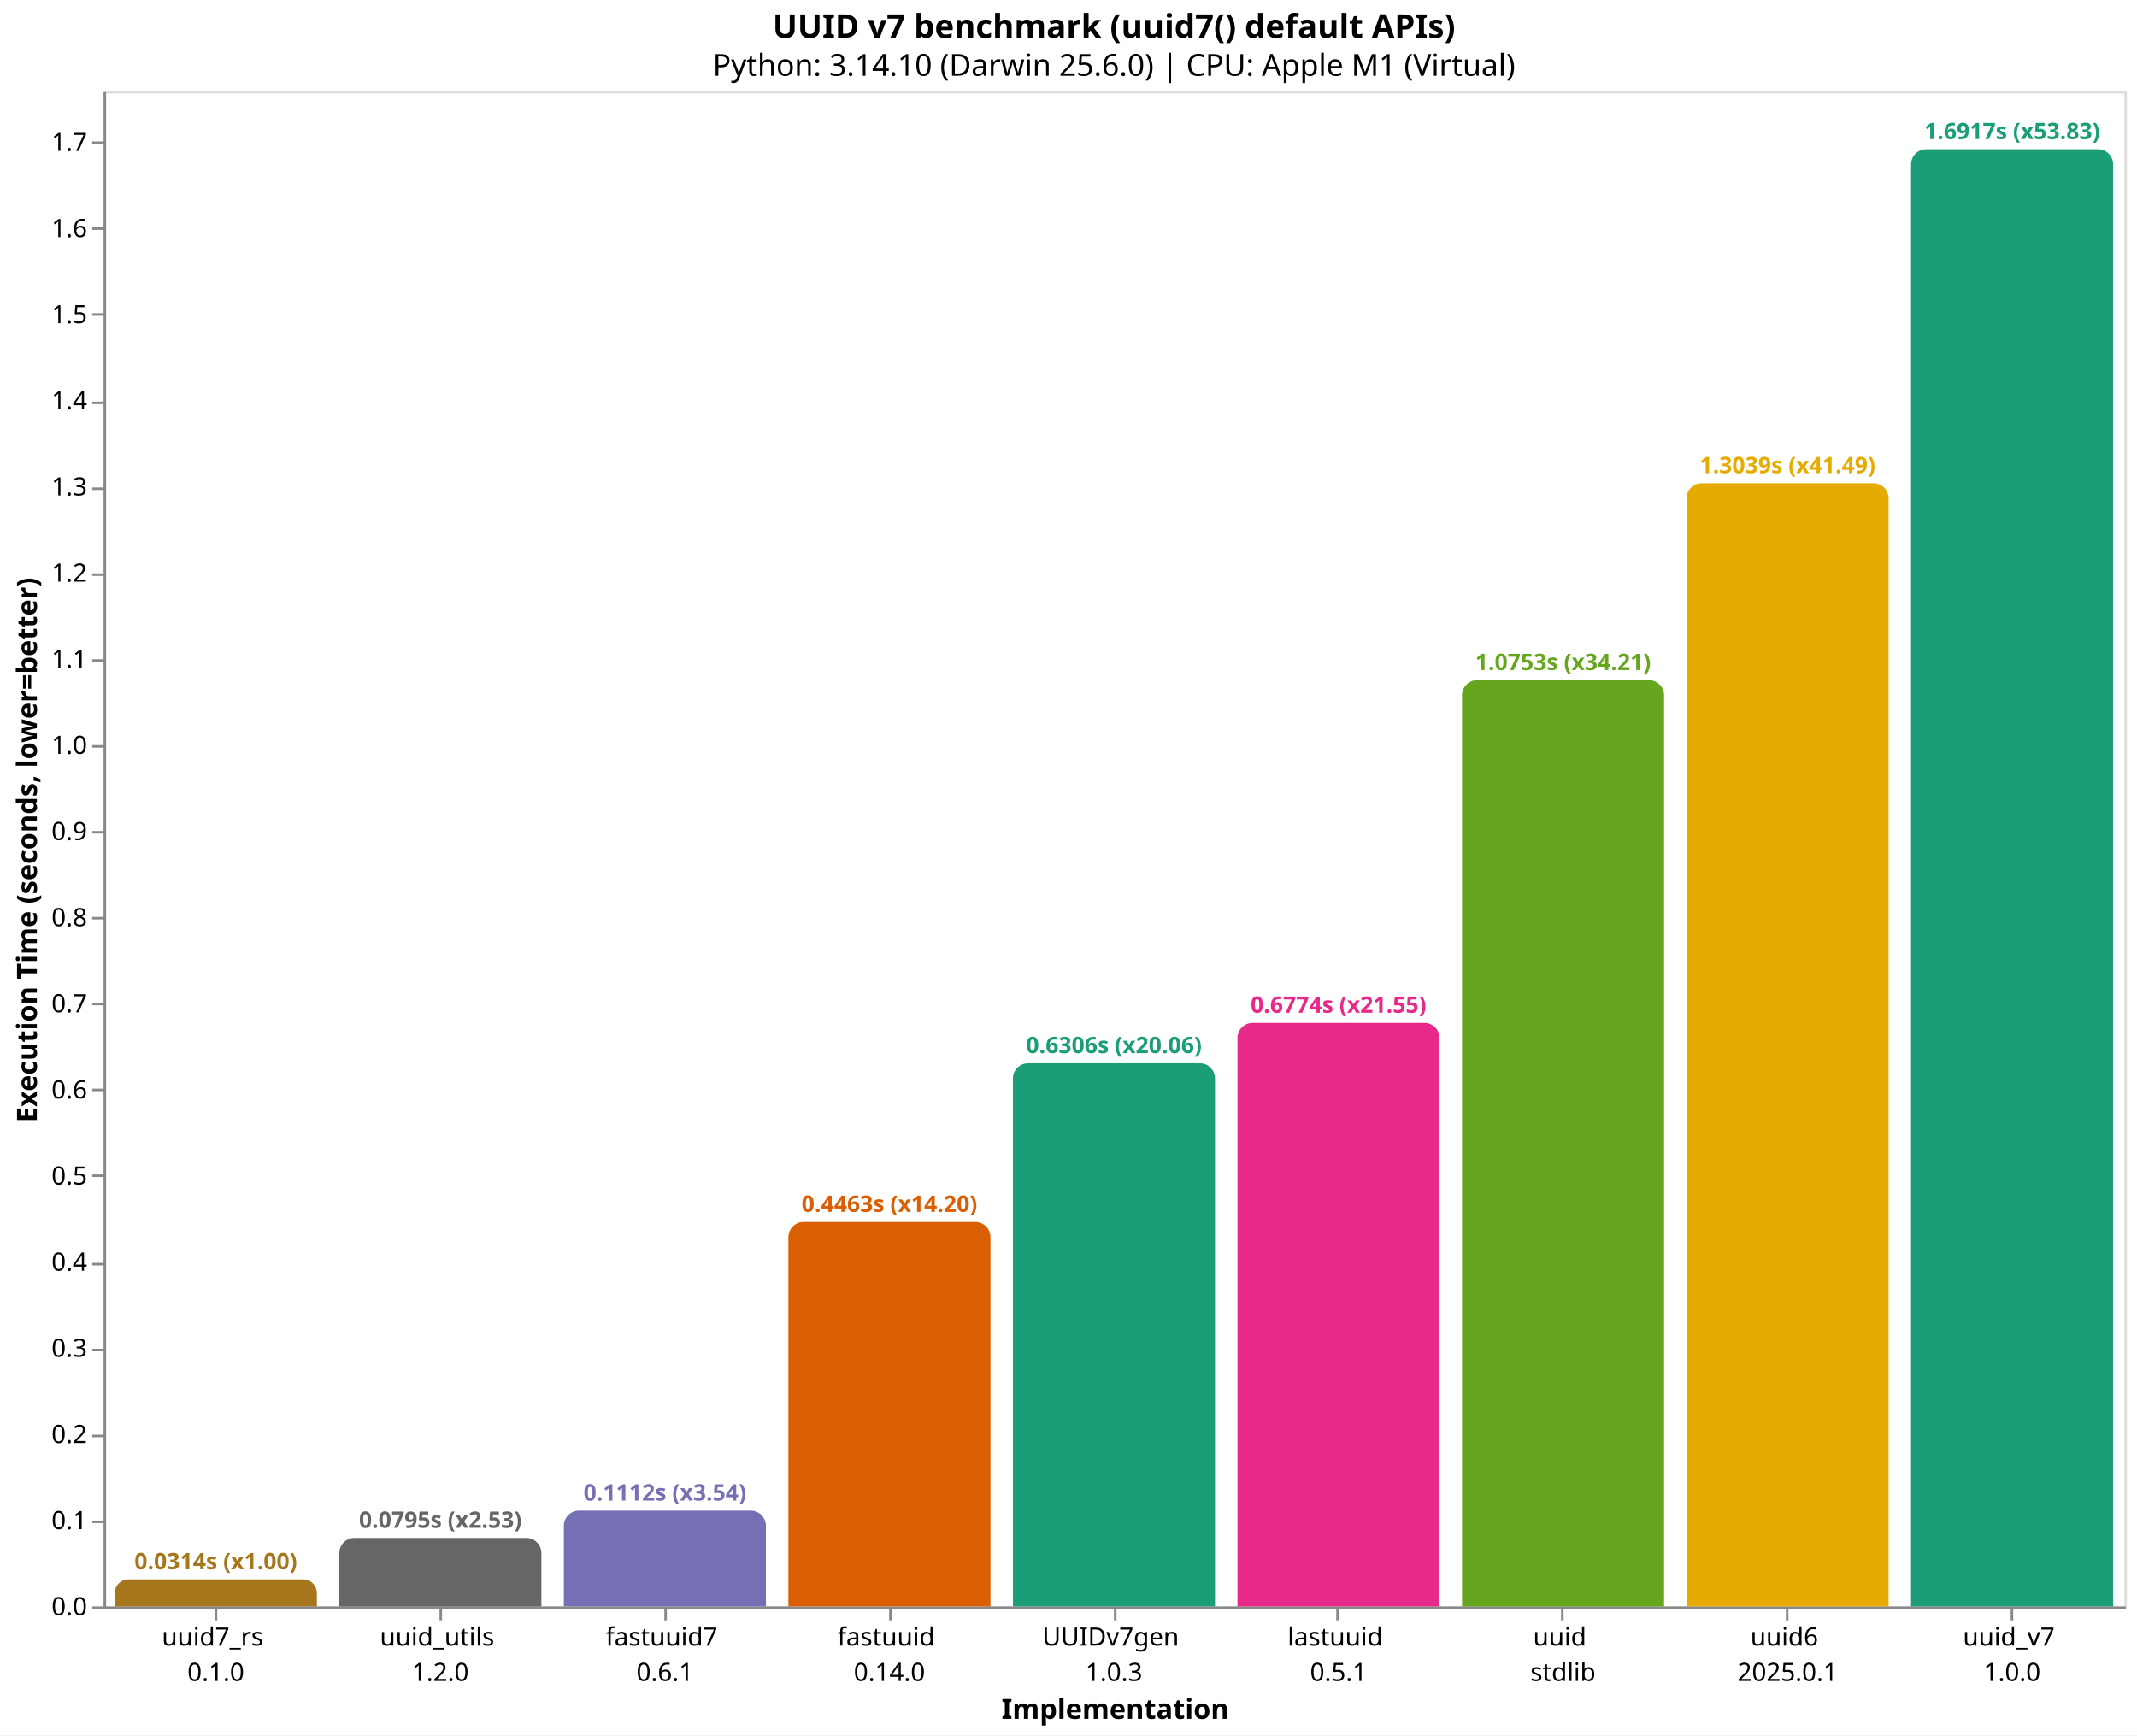
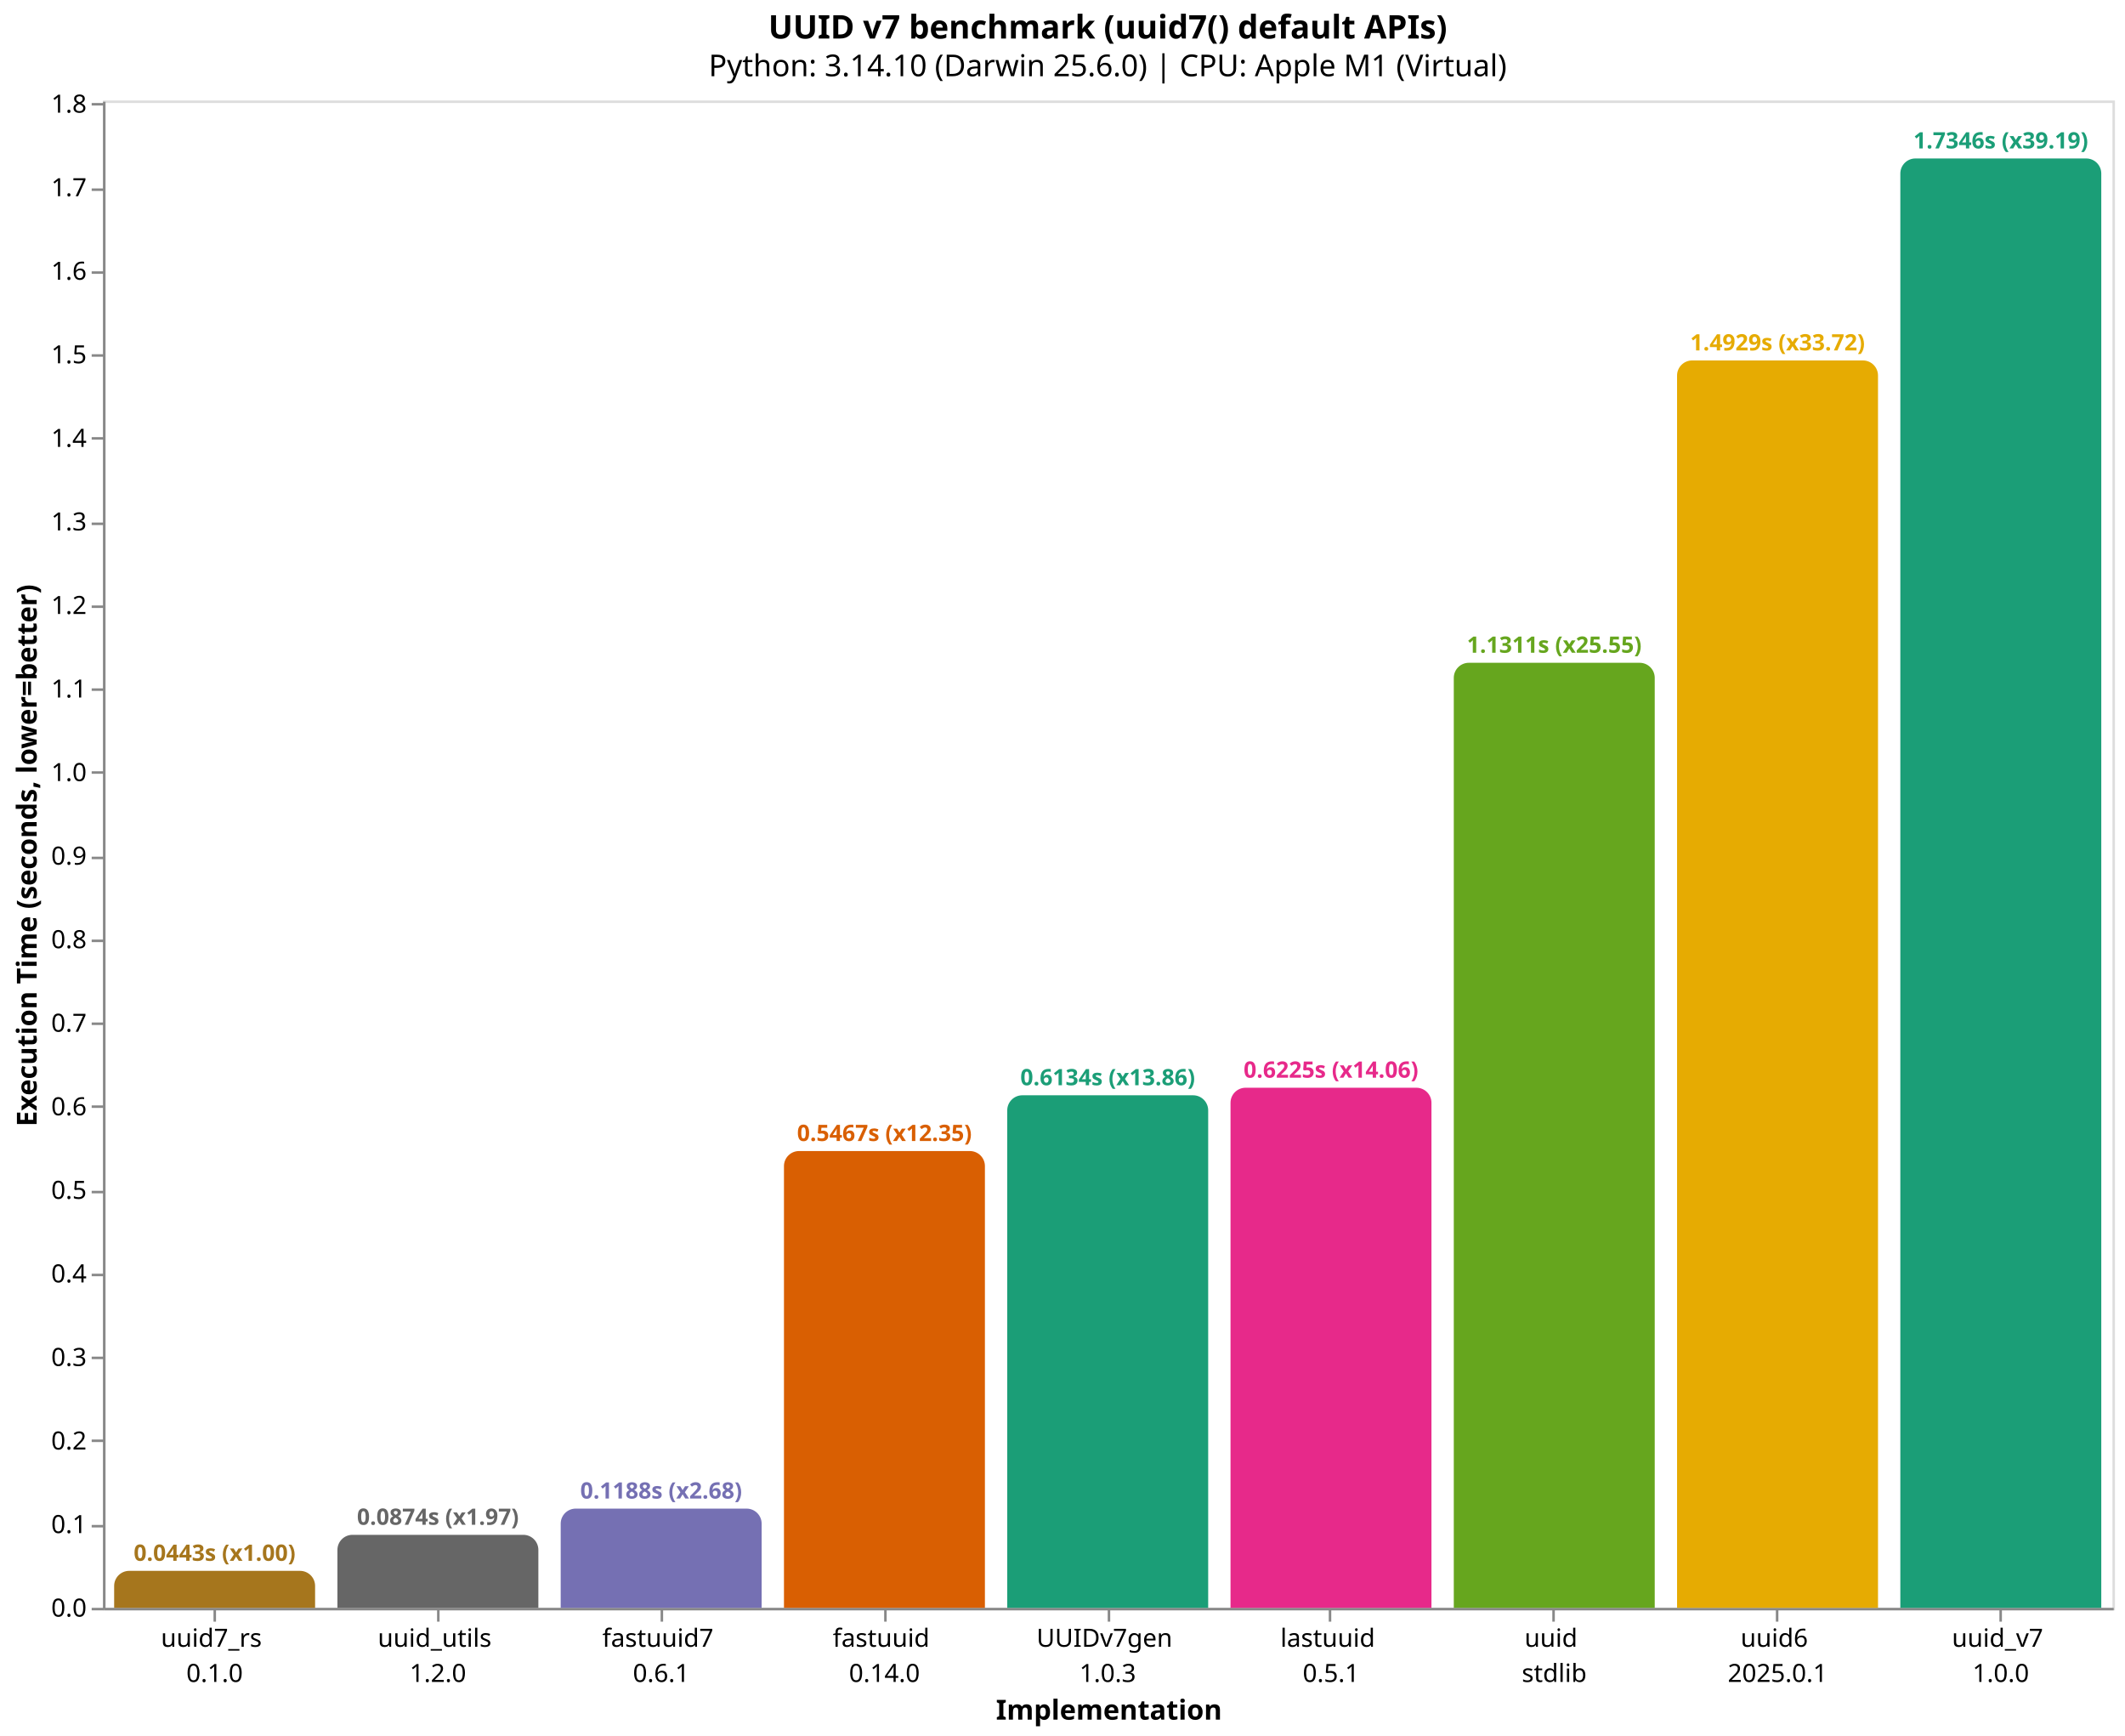
- <svg xmlns="http://www.w3.org/2000/svg" version="1.1" class="marks" width="846" height="687" viewBox="0 0 846 687">
-   <rect width="846" height="687" fill="white" />
-   <g fill="none" stroke-miterlimit="10" transform="translate(41,36)">
+ <svg xmlns="http://www.w3.org/2000/svg" version="1.1" class="marks" width="846" height="691" viewBox="0 0 846 691">
+   <rect width="846" height="691" fill="white" />
+   <g fill="none" stroke-miterlimit="10" transform="translate(41,40)">
    <g class="mark-group role-frame root" role="graphics-object" aria-roledescription="group mark container">
      <g transform="translate(0,0)">
        <path class="background" aria-hidden="true" d="M0.5,0.5h800v600h-800Z" stroke="#ddd" />
        <g>
          <g class="mark-group role-axis" role="graphics-symbol" aria-roledescription="axis" aria-label="X-axis titled 'Implementation' for a discrete scale with 9 values: uuid7_rs&#10;0.1.0, uuid_utils&#10;1.2.0, fastuuid7&#10;0.6.1, fastuuid&#10;0.14.0, UUIDv7gen&#10;1.0.3, ending with uuid_v7&#10;1.0.0">
            <g transform="translate(0.5,600.5)">
              <path class="background" aria-hidden="true" d="M0,0h0v0h0Z" pointer-events="none" />
              <g>
                <g class="mark-rule role-axis-tick" pointer-events="none">
                  <line transform="translate(44,0)" x2="0" y2="5" stroke="#888" stroke-width="1" opacity="1" />
                  <line transform="translate(133,0)" x2="0" y2="5" stroke="#888" stroke-width="1" opacity="1" />
                  <line transform="translate(222,0)" x2="0" y2="5" stroke="#888" stroke-width="1" opacity="1" />
                  <line transform="translate(311,0)" x2="0" y2="5" stroke="#888" stroke-width="1" opacity="1" />
                  <line transform="translate(400,0)" x2="0" y2="5" stroke="#888" stroke-width="1" opacity="1" />
                  <line transform="translate(488,0)" x2="0" y2="5" stroke="#888" stroke-width="1" opacity="1" />
                  <line transform="translate(577,0)" x2="0" y2="5" stroke="#888" stroke-width="1" opacity="1" />
                  <line transform="translate(666,0)" x2="0" y2="5" stroke="#888" stroke-width="1" opacity="1" />
                  <line transform="translate(755,0)" x2="0" y2="5" stroke="#888" stroke-width="1" opacity="1" />
                </g>
                <g class="mark-text role-axis-label" pointer-events="none">
                  <text text-anchor="middle" transform="translate(43.94444,15)" font-family="sans-serif" font-size="10px" fill="#000" opacity="1">
                    <tspan>uuid7_rs</tspan>
                    <tspan x="0" dy="14">0.1.0</tspan>
                  </text>
                  <text text-anchor="middle" transform="translate(132.8333,15)" font-family="sans-serif" font-size="10px" fill="#000" opacity="1">
                    <tspan>uuid_utils</tspan>
                    <tspan x="0" dy="14">1.2.0</tspan>
                  </text>
                  <text text-anchor="middle" transform="translate(221.7222,15)" font-family="sans-serif" font-size="10px" fill="#000" opacity="1">
                    <tspan>fastuuid7</tspan>
                    <tspan x="0" dy="14">0.6.1</tspan>
                  </text>
                  <text text-anchor="middle" transform="translate(310.6111,15)" font-family="sans-serif" font-size="10px" fill="#000" opacity="1">
                    <tspan>fastuuid</tspan>
                    <tspan x="0" dy="14">0.14.0</tspan>
                  </text>
                  <text text-anchor="middle" transform="translate(399.5,15)" font-family="sans-serif" font-size="10px" fill="#000" opacity="1">
                    <tspan>UUIDv7gen</tspan>
                    <tspan x="0" dy="14">1.0.3</tspan>
                  </text>
                  <text text-anchor="middle" transform="translate(488.3889,15)" font-family="sans-serif" font-size="10px" fill="#000" opacity="1">
                    <tspan>lastuuid</tspan>
                    <tspan x="0" dy="14">0.5.1</tspan>
                  </text>
                  <text text-anchor="middle" transform="translate(577.2778,15)" font-family="sans-serif" font-size="10px" fill="#000" opacity="1">
                    <tspan>uuid</tspan>
                    <tspan x="0" dy="14">stdlib</tspan>
                  </text>
                  <text text-anchor="middle" transform="translate(666.1667,15)" font-family="sans-serif" font-size="10px" fill="#000" opacity="1">
                    <tspan>uuid6</tspan>
                    <tspan x="0" dy="14">2025.0.1</tspan>
                  </text>
                  <text text-anchor="middle" transform="translate(755.0556,15)" font-family="sans-serif" font-size="10px" fill="#000" opacity="1">
                    <tspan>uuid_v7</tspan>
                    <tspan x="0" dy="14">1.0.0</tspan>
                  </text>
                </g>
                <g class="mark-rule role-axis-domain" pointer-events="none">
                  <line transform="translate(0,0)" x2="800" y2="0" stroke="#888" stroke-width="1" opacity="1" />
                </g>
                <g class="mark-text role-axis-title" pointer-events="none">
                  <text text-anchor="middle" transform="translate(400,44)" font-family="sans-serif" font-size="11px" font-weight="bold" fill="#000" opacity="1">Implementation</text>
                </g>
              </g>
              <path class="foreground" aria-hidden="true" d="" pointer-events="none" display="none" />
            </g>
          </g>
          <g class="mark-group role-axis" role="graphics-symbol" aria-roledescription="axis" aria-label="Y-axis titled 'Execution Time (seconds, lower=better)' for a linear scale with values from 0.0 to 1.8">
            <g transform="translate(0.5,0.5)">
              <path class="background" aria-hidden="true" d="M0,0h0v0h0Z" pointer-events="none" />
              <g>
                <g class="mark-rule role-axis-tick" pointer-events="none">
                  <line transform="translate(0,600)" x2="-5" y2="0" stroke="#888" stroke-width="1" opacity="1" />
-                   <line transform="translate(0,566)" x2="-5" y2="0" stroke="#888" stroke-width="1" opacity="1" />
-                   <line transform="translate(0,532)" x2="-5" y2="0" stroke="#888" stroke-width="1" opacity="1" />
-                   <line transform="translate(0,498)" x2="-5" y2="0" stroke="#888" stroke-width="1" opacity="1" />
-                   <line transform="translate(0,464)" x2="-5" y2="0" stroke="#888" stroke-width="1" opacity="1" />
-                   <line transform="translate(0,429)" x2="-5" y2="0" stroke="#888" stroke-width="1" opacity="1" />
-                   <line transform="translate(0,395)" x2="-5" y2="0" stroke="#888" stroke-width="1" opacity="1" />
-                   <line transform="translate(0,361)" x2="-5" y2="0" stroke="#888" stroke-width="1" opacity="1" />
-                   <line transform="translate(0,327)" x2="-5" y2="0" stroke="#888" stroke-width="1" opacity="1" />
-                   <line transform="translate(0,293)" x2="-5" y2="0" stroke="#888" stroke-width="1" opacity="1" />
-                   <line transform="translate(0,259)" x2="-5" y2="0" stroke="#888" stroke-width="1" opacity="1" />
-                   <line transform="translate(0,225)" x2="-5" y2="0" stroke="#888" stroke-width="1" opacity="1" />
-                   <line transform="translate(0,191)" x2="-5" y2="0" stroke="#888" stroke-width="1" opacity="1" />
-                   <line transform="translate(0,157)" x2="-5" y2="0" stroke="#888" stroke-width="1" opacity="1" />
-                   <line transform="translate(0,123)" x2="-5" y2="0" stroke="#888" stroke-width="1" opacity="1" />
-                   <line transform="translate(0,88)" x2="-5" y2="0" stroke="#888" stroke-width="1" opacity="1" />
-                   <line transform="translate(0,54)" x2="-5" y2="0" stroke="#888" stroke-width="1" opacity="1" />
-                   <line transform="translate(0,20)" x2="-5" y2="0" stroke="#888" stroke-width="1" opacity="1" />
+                   <line transform="translate(0,567)" x2="-5" y2="0" stroke="#888" stroke-width="1" opacity="1" />
+                   <line transform="translate(0,533)" x2="-5" y2="0" stroke="#888" stroke-width="1" opacity="1" />
+                   <line transform="translate(0,500)" x2="-5" y2="0" stroke="#888" stroke-width="1" opacity="1" />
+                   <line transform="translate(0,467)" x2="-5" y2="0" stroke="#888" stroke-width="1" opacity="1" />
+                   <line transform="translate(0,434)" x2="-5" y2="0" stroke="#888" stroke-width="1" opacity="1" />
+                   <line transform="translate(0,400)" x2="-5" y2="0" stroke="#888" stroke-width="1" opacity="1" />
+                   <line transform="translate(0,367)" x2="-5" y2="0" stroke="#888" stroke-width="1" opacity="1" />
+                   <line transform="translate(0,334)" x2="-5" y2="0" stroke="#888" stroke-width="1" opacity="1" />
+                   <line transform="translate(0,301)" x2="-5" y2="0" stroke="#888" stroke-width="1" opacity="1" />
+                   <line transform="translate(0,267)" x2="-5" y2="0" stroke="#888" stroke-width="1" opacity="1" />
+                   <line transform="translate(0,234)" x2="-5" y2="0" stroke="#888" stroke-width="1" opacity="1" />
+                   <line transform="translate(0,201)" x2="-5" y2="0" stroke="#888" stroke-width="1" opacity="1" />
+                   <line transform="translate(0,168)" x2="-5" y2="0" stroke="#888" stroke-width="1" opacity="1" />
+                   <line transform="translate(0,134)" x2="-5" y2="0" stroke="#888" stroke-width="1" opacity="1" />
+                   <line transform="translate(0,101)" x2="-5" y2="0" stroke="#888" stroke-width="1" opacity="1" />
+                   <line transform="translate(0,68)" x2="-5" y2="0" stroke="#888" stroke-width="1" opacity="1" />
+                   <line transform="translate(0,35)" x2="-5" y2="0" stroke="#888" stroke-width="1" opacity="1" />
+                   <line transform="translate(0,1)" x2="-5" y2="0" stroke="#888" stroke-width="1" opacity="1" />
                </g>
                <g class="mark-text role-axis-label" pointer-events="none">
                  <text text-anchor="end" transform="translate(-7,603)" font-family="sans-serif" font-size="10px" fill="#000" opacity="1">0.0</text>
-                   <text text-anchor="end" transform="translate(-7,568.8969)" font-family="sans-serif" font-size="10px" fill="#000" opacity="1">0.1</text>
-                   <text text-anchor="end" transform="translate(-7,534.7938)" font-family="sans-serif" font-size="10px" fill="#000" opacity="1">0.2</text>
-                   <text text-anchor="end" transform="translate(-7,500.6907)" font-family="sans-serif" font-size="10px" fill="#000" opacity="1">0.3</text>
-                   <text text-anchor="end" transform="translate(-7,466.5875)" font-family="sans-serif" font-size="10px" fill="#000" opacity="1">0.4</text>
-                   <text text-anchor="end" transform="translate(-7,432.4844)" font-family="sans-serif" font-size="10px" fill="#000" opacity="1">0.5</text>
-                   <text text-anchor="end" transform="translate(-7,398.3813)" font-family="sans-serif" font-size="10px" fill="#000" opacity="1">0.6</text>
-                   <text text-anchor="end" transform="translate(-7,364.2782)" font-family="sans-serif" font-size="10px" fill="#000" opacity="1">0.7</text>
-                   <text text-anchor="end" transform="translate(-7,330.1751)" font-family="sans-serif" font-size="10px" fill="#000" opacity="1">0.8</text>
-                   <text text-anchor="end" transform="translate(-7,296.072)" font-family="sans-serif" font-size="10px" fill="#000" opacity="1">0.9</text>
-                   <text text-anchor="end" transform="translate(-7,261.9689)" font-family="sans-serif" font-size="10px" fill="#000" opacity="1">1.0</text>
-                   <text text-anchor="end" transform="translate(-7,227.8657)" font-family="sans-serif" font-size="10px" fill="#000" opacity="1">1.1</text>
-                   <text text-anchor="end" transform="translate(-7,193.7626)" font-family="sans-serif" font-size="10px" fill="#000" opacity="1">1.2</text>
-                   <text text-anchor="end" transform="translate(-7,159.6595)" font-family="sans-serif" font-size="10px" fill="#000" opacity="1">1.3</text>
-                   <text text-anchor="end" transform="translate(-7,125.5564)" font-family="sans-serif" font-size="10px" fill="#000" opacity="1">1.4</text>
-                   <text text-anchor="end" transform="translate(-7,91.45329)" font-family="sans-serif" font-size="10px" fill="#000" opacity="1">1.5</text>
-                   <text text-anchor="end" transform="translate(-7,57.35018)" font-family="sans-serif" font-size="10px" fill="#000" opacity="1">1.6</text>
-                   <text text-anchor="end" transform="translate(-7,23.24706)" font-family="sans-serif" font-size="10px" fill="#000" opacity="1">1.7</text>
+                   <text text-anchor="end" transform="translate(-7,569.7411)" font-family="sans-serif" font-size="10px" fill="#000" opacity="1">0.1</text>
+                   <text text-anchor="end" transform="translate(-7,536.4822)" font-family="sans-serif" font-size="10px" fill="#000" opacity="1">0.2</text>
+                   <text text-anchor="end" transform="translate(-7,503.2233)" font-family="sans-serif" font-size="10px" fill="#000" opacity="1">0.3</text>
+                   <text text-anchor="end" transform="translate(-7,469.9644)" font-family="sans-serif" font-size="10px" fill="#000" opacity="1">0.4</text>
+                   <text text-anchor="end" transform="translate(-7,436.7055)" font-family="sans-serif" font-size="10px" fill="#000" opacity="1">0.5</text>
+                   <text text-anchor="end" transform="translate(-7,403.4465)" font-family="sans-serif" font-size="10px" fill="#000" opacity="1">0.6</text>
+                   <text text-anchor="end" transform="translate(-7,370.1876)" font-family="sans-serif" font-size="10px" fill="#000" opacity="1">0.7</text>
+                   <text text-anchor="end" transform="translate(-7,336.9287)" font-family="sans-serif" font-size="10px" fill="#000" opacity="1">0.8</text>
+                   <text text-anchor="end" transform="translate(-7,303.6698)" font-family="sans-serif" font-size="10px" fill="#000" opacity="1">0.9</text>
+                   <text text-anchor="end" transform="translate(-7,270.4109)" font-family="sans-serif" font-size="10px" fill="#000" opacity="1">1.0</text>
+                   <text text-anchor="end" transform="translate(-7,237.152)" font-family="sans-serif" font-size="10px" fill="#000" opacity="1">1.1</text>
+                   <text text-anchor="end" transform="translate(-7,203.8931)" font-family="sans-serif" font-size="10px" fill="#000" opacity="1">1.2</text>
+                   <text text-anchor="end" transform="translate(-7,170.6342)" font-family="sans-serif" font-size="10px" fill="#000" opacity="1">1.3</text>
+                   <text text-anchor="end" transform="translate(-7,137.3753)" font-family="sans-serif" font-size="10px" fill="#000" opacity="1">1.4</text>
+                   <text text-anchor="end" transform="translate(-7,104.1164)" font-family="sans-serif" font-size="10px" fill="#000" opacity="1">1.5</text>
+                   <text text-anchor="end" transform="translate(-7,70.85747)" font-family="sans-serif" font-size="10px" fill="#000" opacity="1">1.6</text>
+                   <text text-anchor="end" transform="translate(-7,37.59856)" font-family="sans-serif" font-size="10px" fill="#000" opacity="1">1.7</text>
+                   <text text-anchor="end" transform="translate(-7,4.339649)" font-family="sans-serif" font-size="10px" fill="#000" opacity="1">1.8</text>
                </g>
                <g class="mark-rule role-axis-domain" pointer-events="none">
                  <line transform="translate(0,600)" x2="0" y2="-600" stroke="#888" stroke-width="1" opacity="1" />
                </g>
                <g class="mark-text role-axis-title" pointer-events="none">
                  <text text-anchor="middle" transform="translate(-24.90137,300) rotate(-90) translate(0,-2)" font-family="sans-serif" font-size="11px" font-weight="bold" fill="#000" opacity="1">Execution Time (seconds, lower=better)</text>
                </g>
              </g>
              <path class="foreground" aria-hidden="true" d="" pointer-events="none" display="none" />
            </g>
          </g>
          <g class="mark-group role-scope" role="graphics-object" aria-roledescription="group mark container">
-             <g transform="translate(4.444444,589.2817)">
-               <path class="background" aria-hidden="true" d="M5.359,0L74.641,0C77.599,0,80,2.401,80,5.359L80,10.718C80,10.718,80,10.718,80,10.718L0,10.718C0,10.718,0,10.718,0,10.718L0,5.359C0,2.401,2.401,0,5.359,0Z" />
+             <g transform="translate(4.444444,585.2771)">
+               <path class="background" aria-hidden="true" d="M6,0L74,0C77.311,0,80,2.689,80,6L80,14.723C80,14.723,80,14.723,80,14.723L0,14.723C0,14.723,0,14.723,0,14.723L0,6C0,2.689,2.689,0,6,0Z" />
              <g clip-path="url(#clip1)">
                <g class="mark-group role-scope" role="graphics-object" aria-roledescription="group mark container">
-                   <g transform="translate(0,-589.2817)">
-                     <path class="background" aria-hidden="true" d="M0,0h80v0h-80Z" />
-                     <g>
-                       <g class="mark-rect role-mark layer_0_marks" role="graphics-object" aria-roledescription="rect mark container">
-                         <path aria-label="Implementation: uuid7_rs&#10;0.1.0; Execution Time (seconds, lower=better): 0.031429041; implementation: uuid7_rs; Execution Time (s): 0.0314; Slowdown: 1.00" role="graphics-symbol" aria-roledescription="bar" d="M0,589.282h80v10.718h-80Z" fill="#a6761d" />
-                       </g>
-                     </g>
-                     <path class="foreground" aria-hidden="true" d="" display="none" />
-                   </g>
-                 </g>
-               </g>
-               <path class="foreground" aria-hidden="true" d="" display="none" />
-             </g>
-             <g transform="translate(93.33333,572.8777)">
-               <path class="background" aria-hidden="true" d="M6,0L74,0C77.311,0,80,2.689,80,6L80,27.122C80,27.122,80,27.122,80,27.122L0,27.122C0,27.122,0,27.122,0,27.122L0,6C0,2.689,2.689,0,6,0Z" />
+                   <g transform="translate(0,-585.2771)">
+                     <path class="background" aria-hidden="true" d="M0,0h80v0h-80Z" />
+                     <g>
+                       <g class="mark-rect role-mark layer_0_marks" role="graphics-object" aria-roledescription="rect mark container">
+                         <path aria-label="Implementation: uuid7_rs&#10;0.1.0; Execution Time (seconds, lower=better): 0.044267542; implementation: uuid7_rs; Execution Time (s): 0.0443; Slowdown: 1.00" role="graphics-symbol" aria-roledescription="bar" d="M0,585.277h80v14.723h-80Z" fill="#a6761d" />
+                       </g>
+                     </g>
+                     <path class="foreground" aria-hidden="true" d="" display="none" />
+                   </g>
+                 </g>
+               </g>
+               <path class="foreground" aria-hidden="true" d="" display="none" />
+             </g>
+             <g transform="translate(93.33333,570.9366)">
+               <path class="background" aria-hidden="true" d="M6,0L74,0C77.311,0,80,2.689,80,6L80,29.063C80,29.063,80,29.063,80,29.063L0,29.063C0,29.063,0,29.063,0,29.063L0,6C0,2.689,2.689,0,6,0Z" />
              <g clip-path="url(#clip2)">
                <g class="mark-group role-scope" role="graphics-object" aria-roledescription="group mark container">
-                   <g transform="translate(0,-572.8777)">
-                     <path class="background" aria-hidden="true" d="M0,0h80v0h-80Z" />
-                     <g>
-                       <g class="mark-rect role-mark layer_0_marks" role="graphics-object" aria-roledescription="rect mark container">
-                         <path aria-label="Implementation: uuid_utils&#10;1.2.0; Execution Time (seconds, lower=better): 0.079530375; implementation: uuid_utils; Execution Time (s): 0.0795; Slowdown: 2.53" role="graphics-symbol" aria-roledescription="bar" d="M0,572.878h80v27.122h-80Z" fill="#666666" />
-                       </g>
-                     </g>
-                     <path class="foreground" aria-hidden="true" d="" display="none" />
-                   </g>
-                 </g>
-               </g>
-               <path class="foreground" aria-hidden="true" d="" display="none" />
-             </g>
-             <g transform="translate(182.2222,562.0606)">
-               <path class="background" aria-hidden="true" d="M6,0L74,0C77.311,0,80,2.689,80,6L80,37.939C80,37.939,80,37.939,80,37.939L0,37.939C0,37.939,0,37.939,0,37.939L0,6C0,2.689,2.689,0,6,0Z" />
+                   <g transform="translate(0,-570.9366)">
+                     <path class="background" aria-hidden="true" d="M0,0h80v0h-80Z" />
+                     <g>
+                       <g class="mark-rect role-mark layer_0_marks" role="graphics-object" aria-roledescription="rect mark container">
+                         <path aria-label="Implementation: uuid_utils&#10;1.2.0; Execution Time (seconds, lower=better): 0.087385167; implementation: uuid_utils; Execution Time (s): 0.0874; Slowdown: 1.97" role="graphics-symbol" aria-roledescription="bar" d="M0,570.937h80v29.063h-80Z" fill="#666666" />
+                       </g>
+                     </g>
+                     <path class="foreground" aria-hidden="true" d="" display="none" />
+                   </g>
+                 </g>
+               </g>
+               <path class="foreground" aria-hidden="true" d="" display="none" />
+             </g>
+             <g transform="translate(182.2222,560.4973)">
+               <path class="background" aria-hidden="true" d="M6,0L74,0C77.311,0,80,2.689,80,6L80,39.503C80,39.503,80,39.503,80,39.503L0,39.503C0,39.503,0,39.503,0,39.503L0,6C0,2.689,2.689,0,6,0Z" />
              <g clip-path="url(#clip3)">
                <g class="mark-group role-scope" role="graphics-object" aria-roledescription="group mark container">
-                   <g transform="translate(0,-562.0606)">
-                     <path class="background" aria-hidden="true" d="M0,0h80v0h-80Z" />
-                     <g>
-                       <g class="mark-rect role-mark layer_0_marks" role="graphics-object" aria-roledescription="rect mark container">
-                         <path aria-label="Implementation: fastuuid7&#10;0.6.1; Execution Time (seconds, lower=better): 0.111249042; implementation: fastuuid7; Execution Time (s): 0.1112; Slowdown: 3.54" role="graphics-symbol" aria-roledescription="bar" d="M0,562.061h80v37.939h-80Z" fill="#7570b3" />
-                       </g>
-                     </g>
-                     <path class="foreground" aria-hidden="true" d="" display="none" />
-                   </g>
-                 </g>
-               </g>
-               <path class="foreground" aria-hidden="true" d="" display="none" />
-             </g>
-             <g transform="translate(271.1111,447.7976)">
-               <path class="background" aria-hidden="true" d="M6,0L74,0C77.311,0,80,2.689,80,6L80,152.202C80,152.202,80,152.202,80,152.202L0,152.202C0,152.202,0,152.202,0,152.202L0,6C0,2.689,2.689,0,6,0Z" />
+                   <g transform="translate(0,-560.4973)">
+                     <path class="background" aria-hidden="true" d="M0,0h80v0h-80Z" />
+                     <g>
+                       <g class="mark-rect role-mark layer_0_marks" role="graphics-object" aria-roledescription="rect mark container">
+                         <path aria-label="Implementation: fastuuid7&#10;0.6.1; Execution Time (seconds, lower=better): 0.118773208; implementation: fastuuid7; Execution Time (s): 0.1188; Slowdown: 2.68" role="graphics-symbol" aria-roledescription="bar" d="M0,560.497h80v39.503h-80Z" fill="#7570b3" />
+                       </g>
+                     </g>
+                     <path class="foreground" aria-hidden="true" d="" display="none" />
+                   </g>
+                 </g>
+               </g>
+               <path class="foreground" aria-hidden="true" d="" display="none" />
+             </g>
+             <g transform="translate(271.1111,418.1701)">
+               <path class="background" aria-hidden="true" d="M6,0L74,0C77.311,0,80,2.689,80,6L80,181.83C80,181.83,80,181.83,80,181.83L0,181.83C0,181.83,0,181.83,0,181.83L0,6C0,2.689,2.689,0,6,0Z" />
              <g clip-path="url(#clip4)">
                <g class="mark-group role-scope" role="graphics-object" aria-roledescription="group mark container">
-                   <g transform="translate(0,-447.7976)">
-                     <path class="background" aria-hidden="true" d="M0,0h80v0h-80Z" />
-                     <g>
-                       <g class="mark-rect role-mark layer_0_marks" role="graphics-object" aria-roledescription="rect mark container">
-                         <path aria-label="Implementation: fastuuid&#10;0.14.0; Execution Time (seconds, lower=better): 0.446300458; implementation: fastuuid; Execution Time (s): 0.4463; Slowdown: 14.20" role="graphics-symbol" aria-roledescription="bar" d="M0,447.798h80v152.202h-80Z" fill="#d95f02" />
-                       </g>
-                     </g>
-                     <path class="foreground" aria-hidden="true" d="" display="none" />
-                   </g>
-                 </g>
-               </g>
-               <path class="foreground" aria-hidden="true" d="" display="none" />
-             </g>
-             <g transform="translate(360,384.9473)">
-               <path class="background" aria-hidden="true" d="M6,0L74,0C77.311,0,80,2.689,80,6L80,215.053C80,215.053,80,215.053,80,215.053L0,215.053C0,215.053,0,215.053,0,215.053L0,6C0,2.689,2.689,0,6,0Z" />
+                   <g transform="translate(0,-418.1701)">
+                     <path class="background" aria-hidden="true" d="M0,0h80v0h-80Z" />
+                     <g>
+                       <g class="mark-rect role-mark layer_0_marks" role="graphics-object" aria-roledescription="rect mark container">
+                         <path aria-label="Implementation: fastuuid&#10;0.14.0; Execution Time (seconds, lower=better): 0.546710291; implementation: fastuuid; Execution Time (s): 0.5467; Slowdown: 12.35" role="graphics-symbol" aria-roledescription="bar" d="M0,418.17h80v181.83h-80Z" fill="#d95f02" />
+                       </g>
+                     </g>
+                     <path class="foreground" aria-hidden="true" d="" display="none" />
+                   </g>
+                 </g>
+               </g>
+               <path class="foreground" aria-hidden="true" d="" display="none" />
+             </g>
+             <g transform="translate(360,395.9788)">
+               <path class="background" aria-hidden="true" d="M6,0L74,0C77.311,0,80,2.689,80,6L80,204.021C80,204.021,80,204.021,80,204.021L0,204.021C0,204.021,0,204.021,0,204.021L0,6C0,2.689,2.689,0,6,0Z" />
              <g clip-path="url(#clip5)">
                <g class="mark-group role-scope" role="graphics-object" aria-roledescription="group mark container">
-                   <g transform="translate(0,-384.9473)">
-                     <path class="background" aria-hidden="true" d="M0,0h80v0h-80Z" />
-                     <g>
-                       <g class="mark-rect role-mark layer_0_marks" role="graphics-object" aria-roledescription="rect mark container">
-                         <path aria-label="Implementation: UUIDv7gen&#10;1.0.3; Execution Time (seconds, lower=better): 0.630595541; implementation: UUIDv7gen; Execution Time (s): 0.6306; Slowdown: 20.06" role="graphics-symbol" aria-roledescription="bar" d="M0,384.947h80v215.053h-80Z" fill="#1b9e77" />
-                       </g>
-                     </g>
-                     <path class="foreground" aria-hidden="true" d="" display="none" />
-                   </g>
-                 </g>
-               </g>
-               <path class="foreground" aria-hidden="true" d="" display="none" />
-             </g>
-             <g transform="translate(448.8889,368.9689)">
-               <path class="background" aria-hidden="true" d="M6,0L74,0C77.311,0,80,2.689,80,6L80,231.031C80,231.031,80,231.031,80,231.031L0,231.031C0,231.031,0,231.031,0,231.031L0,6C0,2.689,2.689,0,6,0Z" />
+                   <g transform="translate(0,-395.9788)">
+                     <path class="background" aria-hidden="true" d="M0,0h80v0h-80Z" />
+                     <g>
+                       <g class="mark-rect role-mark layer_0_marks" role="graphics-object" aria-roledescription="rect mark container">
+                         <path aria-label="Implementation: UUIDv7gen&#10;1.0.3; Execution Time (seconds, lower=better): 0.613433333; implementation: UUIDv7gen; Execution Time (s): 0.6134; Slowdown: 13.86" role="graphics-symbol" aria-roledescription="bar" d="M0,395.979h80v204.021h-80Z" fill="#1b9e77" />
+                       </g>
+                     </g>
+                     <path class="foreground" aria-hidden="true" d="" display="none" />
+                   </g>
+                 </g>
+               </g>
+               <path class="foreground" aria-hidden="true" d="" display="none" />
+             </g>
+             <g transform="translate(448.8889,392.9724)">
+               <path class="background" aria-hidden="true" d="M6,0L74,0C77.311,0,80,2.689,80,6L80,207.028C80,207.028,80,207.028,80,207.028L0,207.028C0,207.028,0,207.028,0,207.028L0,6C0,2.689,2.689,0,6,0Z" />
              <g clip-path="url(#clip6)">
                <g class="mark-group role-scope" role="graphics-object" aria-roledescription="group mark container">
-                   <g transform="translate(0,-368.9689)">
-                     <path class="background" aria-hidden="true" d="M0,0h80v0h-80Z" />
-                     <g>
-                       <g class="mark-rect role-mark layer_0_marks" role="graphics-object" aria-roledescription="rect mark container">
-                         <path aria-label="Implementation: lastuuid&#10;0.5.1; Execution Time (seconds, lower=better): 0.677448792; implementation: lastuuid; Execution Time (s): 0.6774; Slowdown: 21.55" role="graphics-symbol" aria-roledescription="bar" d="M0,368.969h80v231.031h-80Z" fill="#e7298a" />
-                       </g>
-                     </g>
-                     <path class="foreground" aria-hidden="true" d="" display="none" />
-                   </g>
-                 </g>
-               </g>
-               <path class="foreground" aria-hidden="true" d="" display="none" />
-             </g>
-             <g transform="translate(537.7778,233.2783)">
-               <path class="background" aria-hidden="true" d="M6,0L74,0C77.311,0,80,2.689,80,6L80,366.722C80,366.722,80,366.722,80,366.722L0,366.722C0,366.722,0,366.722,0,366.722L0,6C0,2.689,2.689,0,6,0Z" />
+                   <g transform="translate(0,-392.9724)">
+                     <path class="background" aria-hidden="true" d="M0,0h80v0h-80Z" />
+                     <g>
+                       <g class="mark-rect role-mark layer_0_marks" role="graphics-object" aria-roledescription="rect mark container">
+                         <path aria-label="Implementation: lastuuid&#10;0.5.1; Execution Time (seconds, lower=better): 0.6224725; implementation: lastuuid; Execution Time (s): 0.6225; Slowdown: 14.06" role="graphics-symbol" aria-roledescription="bar" d="M0,392.972h80v207.028h-80Z" fill="#e7298a" />
+                       </g>
+                     </g>
+                     <path class="foreground" aria-hidden="true" d="" display="none" />
+                   </g>
+                 </g>
+               </g>
+               <path class="foreground" aria-hidden="true" d="" display="none" />
+             </g>
+             <g transform="translate(537.7778,223.8217)">
+               <path class="background" aria-hidden="true" d="M6,0L74,0C77.311,0,80,2.689,80,6L80,376.178C80,376.178,80,376.178,80,376.178L0,376.178C0,376.178,0,376.178,0,376.178L0,6C0,2.689,2.689,0,6,0Z" />
              <g clip-path="url(#clip7)">
                <g class="mark-group role-scope" role="graphics-object" aria-roledescription="group mark container">
-                   <g transform="translate(0,-233.2783)">
-                     <path class="background" aria-hidden="true" d="M0,0h80v0h-80Z" />
-                     <g>
-                       <g class="mark-rect role-mark layer_0_marks" role="graphics-object" aria-roledescription="rect mark container">
-                         <path aria-label="Implementation: uuid&#10;stdlib; Execution Time (seconds, lower=better): 1.075332083; implementation: uuid; Execution Time (s): 1.0753; Slowdown: 34.21" role="graphics-symbol" aria-roledescription="bar" d="M0,233.278h80v366.722h-80Z" fill="#66a61e" />
-                       </g>
-                     </g>
-                     <path class="foreground" aria-hidden="true" d="" display="none" />
-                   </g>
-                 </g>
-               </g>
-               <path class="foreground" aria-hidden="true" d="" display="none" />
-             </g>
-             <g transform="translate(626.6667,155.3227)">
-               <path class="background" aria-hidden="true" d="M6,0L74,0C77.311,0,80,2.689,80,6L80,444.677C80,444.677,80,444.677,80,444.677L0,444.677C0,444.677,0,444.677,0,444.677L0,6C0,2.689,2.689,0,6,0Z" />
+                   <g transform="translate(0,-223.8217)">
+                     <path class="background" aria-hidden="true" d="M0,0h80v0h-80Z" />
+                     <g>
+                       <g class="mark-rect role-mark layer_0_marks" role="graphics-object" aria-roledescription="rect mark container">
+                         <path aria-label="Implementation: uuid&#10;stdlib; Execution Time (seconds, lower=better): 1.131060292; implementation: uuid; Execution Time (s): 1.1311; Slowdown: 25.55" role="graphics-symbol" aria-roledescription="bar" d="M0,223.822h80v376.178h-80Z" fill="#66a61e" />
+                       </g>
+                     </g>
+                     <path class="foreground" aria-hidden="true" d="" display="none" />
+                   </g>
+                 </g>
+               </g>
+               <path class="foreground" aria-hidden="true" d="" display="none" />
+             </g>
+             <g transform="translate(626.6667,103.4782)">
+               <path class="background" aria-hidden="true" d="M6,0L74,0C77.311,0,80,2.689,80,6L80,496.522C80,496.522,80,496.522,80,496.522L0,496.522C0,496.522,0,496.522,0,496.522L0,6C0,2.689,2.689,0,6,0Z" />
              <g clip-path="url(#clip8)">
                <g class="mark-group role-scope" role="graphics-object" aria-roledescription="group mark container">
-                   <g transform="translate(0,-155.3227)">
-                     <path class="background" aria-hidden="true" d="M0,0h80v0h-80Z" />
-                     <g>
-                       <g class="mark-rect role-mark layer_0_marks" role="graphics-object" aria-roledescription="rect mark container">
-                         <path aria-label="Implementation: uuid6&#10;2025.0.1; Execution Time (seconds, lower=better): 1.303920041; implementation: uuid6; Execution Time (s): 1.3039; Slowdown: 41.49" role="graphics-symbol" aria-roledescription="bar" d="M0,155.323h80v444.677h-80Z" fill="#e6ab02" />
+                   <g transform="translate(0,-103.4782)">
+                     <path class="background" aria-hidden="true" d="M0,0h80v0h-80Z" />
+                     <g>
+                       <g class="mark-rect role-mark layer_0_marks" role="graphics-object" aria-roledescription="rect mark container">
+                         <path aria-label="Implementation: uuid6&#10;2025.0.1; Execution Time (seconds, lower=better): 1.492898708; implementation: uuid6; Execution Time (s): 1.4929; Slowdown: 33.72" role="graphics-symbol" aria-roledescription="bar" d="M0,103.478h80v496.522h-80Z" fill="#e6ab02" />
                      </g>
                    </g>
                    <path class="foreground" aria-hidden="true" d="" display="none" />
                  </g>
                </g>
              </g>
              <path class="foreground" aria-hidden="true" d="" display="none" />
            </g>
            <g transform="translate(715.5556,23.07692)">
              <path class="background" aria-hidden="true" d="M6,0L74,0C77.311,0,80,2.689,80,6L80,576.923C80,576.923,80,576.923,80,576.923L0,576.923C0,576.923,0,576.923,0,576.923L0,6C0,2.689,2.689,0,6,0Z" />
              <g clip-path="url(#clip9)">
                <g class="mark-group role-scope" role="graphics-object" aria-roledescription="group mark container">
                  <g transform="translate(0,-23.07692)">
                    <path class="background" aria-hidden="true" d="M0,0h80v0h-80Z" />
                    <g>
                      <g class="mark-rect role-mark layer_0_marks" role="graphics-object" aria-roledescription="rect mark container">
-                         <path aria-label="Implementation: uuid_v7&#10;1.0.0; Execution Time (seconds, lower=better): 1.691702042; implementation: uuid_v7; Execution Time (s): 1.6917; Slowdown: 53.83" role="graphics-symbol" aria-roledescription="bar" d="M0,23.077h80v576.923h-80Z" fill="#1b9e77" />
+                         <path aria-label="Implementation: uuid_v7&#10;1.0.0; Execution Time (seconds, lower=better): 1.73464225; implementation: uuid_v7; Execution Time (s): 1.7346; Slowdown: 39.19" role="graphics-symbol" aria-roledescription="bar" d="M0,23.077h80v576.923h-80Z" fill="#1b9e77" />
                      </g>
                    </g>
                    <path class="foreground" aria-hidden="true" d="" display="none" />
                  </g>
                </g>
              </g>
              <path class="foreground" aria-hidden="true" d="" display="none" />
            </g>
          </g>
          <g class="mark-text role-mark layer_1_marks" role="graphics-object" aria-roledescription="text mark container">
-             <text aria-label="Implementation: uuid7_rs&#10;0.1.0; Execution Time (seconds, lower=better): 0.031429041; implementation: uuid7_rs; label: 0.0314s (x1.00); Execution Time (s): 0.0314; Slowdown: 1.00" role="graphics-symbol" aria-roledescription="text mark" text-anchor="middle" transform="translate(44.44444,585.2817)" font-family="sans-serif" font-size="9px" font-weight="bold" fill="#a6761d">0.0314s (x1.00)</text>
-             <text aria-label="Implementation: uuid_utils&#10;1.2.0; Execution Time (seconds, lower=better): 0.079530375; implementation: uuid_utils; label: 0.0795s (x2.53); Execution Time (s): 0.0795; Slowdown: 2.53" role="graphics-symbol" aria-roledescription="text mark" text-anchor="middle" transform="translate(133.3333,568.8777)" font-family="sans-serif" font-size="9px" font-weight="bold" fill="#666666">0.0795s (x2.53)</text>
-             <text aria-label="Implementation: fastuuid7&#10;0.6.1; Execution Time (seconds, lower=better): 0.111249042; implementation: fastuuid7; label: 0.1112s (x3.54); Execution Time (s): 0.1112; Slowdown: 3.54" role="graphics-symbol" aria-roledescription="text mark" text-anchor="middle" transform="translate(222.2222,558.0606)" font-family="sans-serif" font-size="9px" font-weight="bold" fill="#7570b3">0.1112s (x3.54)</text>
-             <text aria-label="Implementation: fastuuid&#10;0.14.0; Execution Time (seconds, lower=better): 0.446300458; implementation: fastuuid; label: 0.4463s (x14.20); Execution Time (s): 0.4463; Slowdown: 14.20" role="graphics-symbol" aria-roledescription="text mark" text-anchor="middle" transform="translate(311.1111,443.7976)" font-family="sans-serif" font-size="9px" font-weight="bold" fill="#d95f02">0.4463s (x14.20)</text>
-             <text aria-label="Implementation: UUIDv7gen&#10;1.0.3; Execution Time (seconds, lower=better): 0.630595541; implementation: UUIDv7gen; label: 0.6306s (x20.06); Execution Time (s): 0.6306; Slowdown: 20.06" role="graphics-symbol" aria-roledescription="text mark" text-anchor="middle" transform="translate(400,380.9473)" font-family="sans-serif" font-size="9px" font-weight="bold" fill="#1b9e77">0.6306s (x20.06)</text>
-             <text aria-label="Implementation: lastuuid&#10;0.5.1; Execution Time (seconds, lower=better): 0.677448792; implementation: lastuuid; label: 0.6774s (x21.55); Execution Time (s): 0.6774; Slowdown: 21.55" role="graphics-symbol" aria-roledescription="text mark" text-anchor="middle" transform="translate(488.8889,364.9689)" font-family="sans-serif" font-size="9px" font-weight="bold" fill="#e7298a">0.6774s (x21.55)</text>
-             <text aria-label="Implementation: uuid&#10;stdlib; Execution Time (seconds, lower=better): 1.075332083; implementation: uuid; label: 1.0753s (x34.21); Execution Time (s): 1.0753; Slowdown: 34.21" role="graphics-symbol" aria-roledescription="text mark" text-anchor="middle" transform="translate(577.7778,229.2783)" font-family="sans-serif" font-size="9px" font-weight="bold" fill="#66a61e">1.0753s (x34.21)</text>
-             <text aria-label="Implementation: uuid6&#10;2025.0.1; Execution Time (seconds, lower=better): 1.303920041; implementation: uuid6; label: 1.3039s (x41.49); Execution Time (s): 1.3039; Slowdown: 41.49" role="graphics-symbol" aria-roledescription="text mark" text-anchor="middle" transform="translate(666.6667,151.3227)" font-family="sans-serif" font-size="9px" font-weight="bold" fill="#e6ab02">1.3039s (x41.49)</text>
-             <text aria-label="Implementation: uuid_v7&#10;1.0.0; Execution Time (seconds, lower=better): 1.691702042; implementation: uuid_v7; label: 1.6917s (x53.83); Execution Time (s): 1.6917; Slowdown: 53.83" role="graphics-symbol" aria-roledescription="text mark" text-anchor="middle" transform="translate(755.5556,19.07692)" font-family="sans-serif" font-size="9px" font-weight="bold" fill="#1b9e77">1.6917s (x53.83)</text>
+             <text aria-label="Implementation: uuid7_rs&#10;0.1.0; Execution Time (seconds, lower=better): 0.044267542; implementation: uuid7_rs; label: 0.0443s (x1.00); Execution Time (s): 0.0443; Slowdown: 1.00" role="graphics-symbol" aria-roledescription="text mark" text-anchor="middle" transform="translate(44.44444,581.2771)" font-family="sans-serif" font-size="9px" font-weight="bold" fill="#a6761d">0.0443s (x1.00)</text>
+             <text aria-label="Implementation: uuid_utils&#10;1.2.0; Execution Time (seconds, lower=better): 0.087385167; implementation: uuid_utils; label: 0.0874s (x1.97); Execution Time (s): 0.0874; Slowdown: 1.97" role="graphics-symbol" aria-roledescription="text mark" text-anchor="middle" transform="translate(133.3333,566.9366)" font-family="sans-serif" font-size="9px" font-weight="bold" fill="#666666">0.0874s (x1.97)</text>
+             <text aria-label="Implementation: fastuuid7&#10;0.6.1; Execution Time (seconds, lower=better): 0.118773208; implementation: fastuuid7; label: 0.1188s (x2.68); Execution Time (s): 0.1188; Slowdown: 2.68" role="graphics-symbol" aria-roledescription="text mark" text-anchor="middle" transform="translate(222.2222,556.4973)" font-family="sans-serif" font-size="9px" font-weight="bold" fill="#7570b3">0.1188s (x2.68)</text>
+             <text aria-label="Implementation: fastuuid&#10;0.14.0; Execution Time (seconds, lower=better): 0.546710291; implementation: fastuuid; label: 0.5467s (x12.35); Execution Time (s): 0.5467; Slowdown: 12.35" role="graphics-symbol" aria-roledescription="text mark" text-anchor="middle" transform="translate(311.1111,414.1701)" font-family="sans-serif" font-size="9px" font-weight="bold" fill="#d95f02">0.5467s (x12.35)</text>
+             <text aria-label="Implementation: UUIDv7gen&#10;1.0.3; Execution Time (seconds, lower=better): 0.613433333; implementation: UUIDv7gen; label: 0.6134s (x13.86); Execution Time (s): 0.6134; Slowdown: 13.86" role="graphics-symbol" aria-roledescription="text mark" text-anchor="middle" transform="translate(400,391.9788)" font-family="sans-serif" font-size="9px" font-weight="bold" fill="#1b9e77">0.6134s (x13.86)</text>
+             <text aria-label="Implementation: lastuuid&#10;0.5.1; Execution Time (seconds, lower=better): 0.6224725; implementation: lastuuid; label: 0.6225s (x14.06); Execution Time (s): 0.6225; Slowdown: 14.06" role="graphics-symbol" aria-roledescription="text mark" text-anchor="middle" transform="translate(488.8889,388.9724)" font-family="sans-serif" font-size="9px" font-weight="bold" fill="#e7298a">0.6225s (x14.06)</text>
+             <text aria-label="Implementation: uuid&#10;stdlib; Execution Time (seconds, lower=better): 1.131060292; implementation: uuid; label: 1.1311s (x25.55); Execution Time (s): 1.1311; Slowdown: 25.55" role="graphics-symbol" aria-roledescription="text mark" text-anchor="middle" transform="translate(577.7778,219.8217)" font-family="sans-serif" font-size="9px" font-weight="bold" fill="#66a61e">1.1311s (x25.55)</text>
+             <text aria-label="Implementation: uuid6&#10;2025.0.1; Execution Time (seconds, lower=better): 1.492898708; implementation: uuid6; label: 1.4929s (x33.72); Execution Time (s): 1.4929; Slowdown: 33.72" role="graphics-symbol" aria-roledescription="text mark" text-anchor="middle" transform="translate(666.6667,99.47819)" font-family="sans-serif" font-size="9px" font-weight="bold" fill="#e6ab02">1.4929s (x33.72)</text>
+             <text aria-label="Implementation: uuid_v7&#10;1.0.0; Execution Time (seconds, lower=better): 1.73464225; implementation: uuid_v7; label: 1.7346s (x39.19); Execution Time (s): 1.7346; Slowdown: 39.19" role="graphics-symbol" aria-roledescription="text mark" text-anchor="middle" transform="translate(755.5556,19.07692)" font-family="sans-serif" font-size="9px" font-weight="bold" fill="#1b9e77">1.7346s (x39.19)</text>
          </g>
          <g class="mark-group role-title">
-             <g transform="translate(400,-31)">
+             <g transform="translate(400,-34.66035)">
              <path class="background" aria-hidden="true" d="M0,0h0v0h0Z" pointer-events="none" />
              <g>
                <g class="mark-text role-title-text" role="graphics-symbol" aria-roledescription="title" aria-label="Title text 'UUID v7 benchmark (uuid7() default APIs)'" pointer-events="none">
                  <text text-anchor="middle" transform="translate(0,10)" font-family="sans-serif" font-size="13px" font-weight="bold" fill="#000" opacity="1">UUID v7 benchmark (uuid7() default APIs)</text>
                </g>
                <g class="mark-text role-title-subtitle" role="graphics-symbol" aria-roledescription="subtitle" aria-label="Subtitle text 'Python: 3.14.10 (Darwin 25.6.0) | CPU: Apple M1 (Virtual)'" pointer-events="none">
                  <text text-anchor="middle" transform="translate(0,25)" font-family="sans-serif" font-size="12px" fill="#000" opacity="1">Python: 3.14.10 (Darwin 25.6.0) | CPU: Apple M1 (Virtual)</text>
                </g>
              </g>
              <path class="foreground" aria-hidden="true" d="" pointer-events="none" display="none" />
            </g>
          </g>
        </g>
        <path class="foreground" aria-hidden="true" d="" display="none" />
      </g>
    </g>
  </g>
  <defs>
    <clipPath id="clip1">
-       <path d="M5.359,0L74.641,0C77.599,0,80,2.401,80,5.359L80,10.718C80,10.718,80,10.718,80,10.718L0,10.718C0,10.718,0,10.718,0,10.718L0,5.359C0,2.401,2.401,0,5.359,0Z" />
+       <path d="M6,0L74,0C77.311,0,80,2.689,80,6L80,14.723C80,14.723,80,14.723,80,14.723L0,14.723C0,14.723,0,14.723,0,14.723L0,6C0,2.689,2.689,0,6,0Z" />
    </clipPath>
    <clipPath id="clip2">
-       <path d="M6,0L74,0C77.311,0,80,2.689,80,6L80,27.122C80,27.122,80,27.122,80,27.122L0,27.122C0,27.122,0,27.122,0,27.122L0,6C0,2.689,2.689,0,6,0Z" />
+       <path d="M6,0L74,0C77.311,0,80,2.689,80,6L80,29.063C80,29.063,80,29.063,80,29.063L0,29.063C0,29.063,0,29.063,0,29.063L0,6C0,2.689,2.689,0,6,0Z" />
    </clipPath>
    <clipPath id="clip3">
-       <path d="M6,0L74,0C77.311,0,80,2.689,80,6L80,37.939C80,37.939,80,37.939,80,37.939L0,37.939C0,37.939,0,37.939,0,37.939L0,6C0,2.689,2.689,0,6,0Z" />
+       <path d="M6,0L74,0C77.311,0,80,2.689,80,6L80,39.503C80,39.503,80,39.503,80,39.503L0,39.503C0,39.503,0,39.503,0,39.503L0,6C0,2.689,2.689,0,6,0Z" />
    </clipPath>
    <clipPath id="clip4">
-       <path d="M6,0L74,0C77.311,0,80,2.689,80,6L80,152.202C80,152.202,80,152.202,80,152.202L0,152.202C0,152.202,0,152.202,0,152.202L0,6C0,2.689,2.689,0,6,0Z" />
+       <path d="M6,0L74,0C77.311,0,80,2.689,80,6L80,181.83C80,181.83,80,181.83,80,181.83L0,181.83C0,181.83,0,181.83,0,181.83L0,6C0,2.689,2.689,0,6,0Z" />
    </clipPath>
    <clipPath id="clip5">
-       <path d="M6,0L74,0C77.311,0,80,2.689,80,6L80,215.053C80,215.053,80,215.053,80,215.053L0,215.053C0,215.053,0,215.053,0,215.053L0,6C0,2.689,2.689,0,6,0Z" />
+       <path d="M6,0L74,0C77.311,0,80,2.689,80,6L80,204.021C80,204.021,80,204.021,80,204.021L0,204.021C0,204.021,0,204.021,0,204.021L0,6C0,2.689,2.689,0,6,0Z" />
    </clipPath>
    <clipPath id="clip6">
-       <path d="M6,0L74,0C77.311,0,80,2.689,80,6L80,231.031C80,231.031,80,231.031,80,231.031L0,231.031C0,231.031,0,231.031,0,231.031L0,6C0,2.689,2.689,0,6,0Z" />
+       <path d="M6,0L74,0C77.311,0,80,2.689,80,6L80,207.028C80,207.028,80,207.028,80,207.028L0,207.028C0,207.028,0,207.028,0,207.028L0,6C0,2.689,2.689,0,6,0Z" />
    </clipPath>
    <clipPath id="clip7">
-       <path d="M6,0L74,0C77.311,0,80,2.689,80,6L80,366.722C80,366.722,80,366.722,80,366.722L0,366.722C0,366.722,0,366.722,0,366.722L0,6C0,2.689,2.689,0,6,0Z" />
+       <path d="M6,0L74,0C77.311,0,80,2.689,80,6L80,376.178C80,376.178,80,376.178,80,376.178L0,376.178C0,376.178,0,376.178,0,376.178L0,6C0,2.689,2.689,0,6,0Z" />
    </clipPath>
    <clipPath id="clip8">
-       <path d="M6,0L74,0C77.311,0,80,2.689,80,6L80,444.677C80,444.677,80,444.677,80,444.677L0,444.677C0,444.677,0,444.677,0,444.677L0,6C0,2.689,2.689,0,6,0Z" />
+       <path d="M6,0L74,0C77.311,0,80,2.689,80,6L80,496.522C80,496.522,80,496.522,80,496.522L0,496.522C0,496.522,0,496.522,0,496.522L0,6C0,2.689,2.689,0,6,0Z" />
    </clipPath>
    <clipPath id="clip9">
      <path d="M6,0L74,0C77.311,0,80,2.689,80,6L80,576.923C80,576.923,80,576.923,80,576.923L0,576.923C0,576.923,0,576.923,0,576.923L0,6C0,2.689,2.689,0,6,0Z" />
    </clipPath>
  </defs>
</svg>
